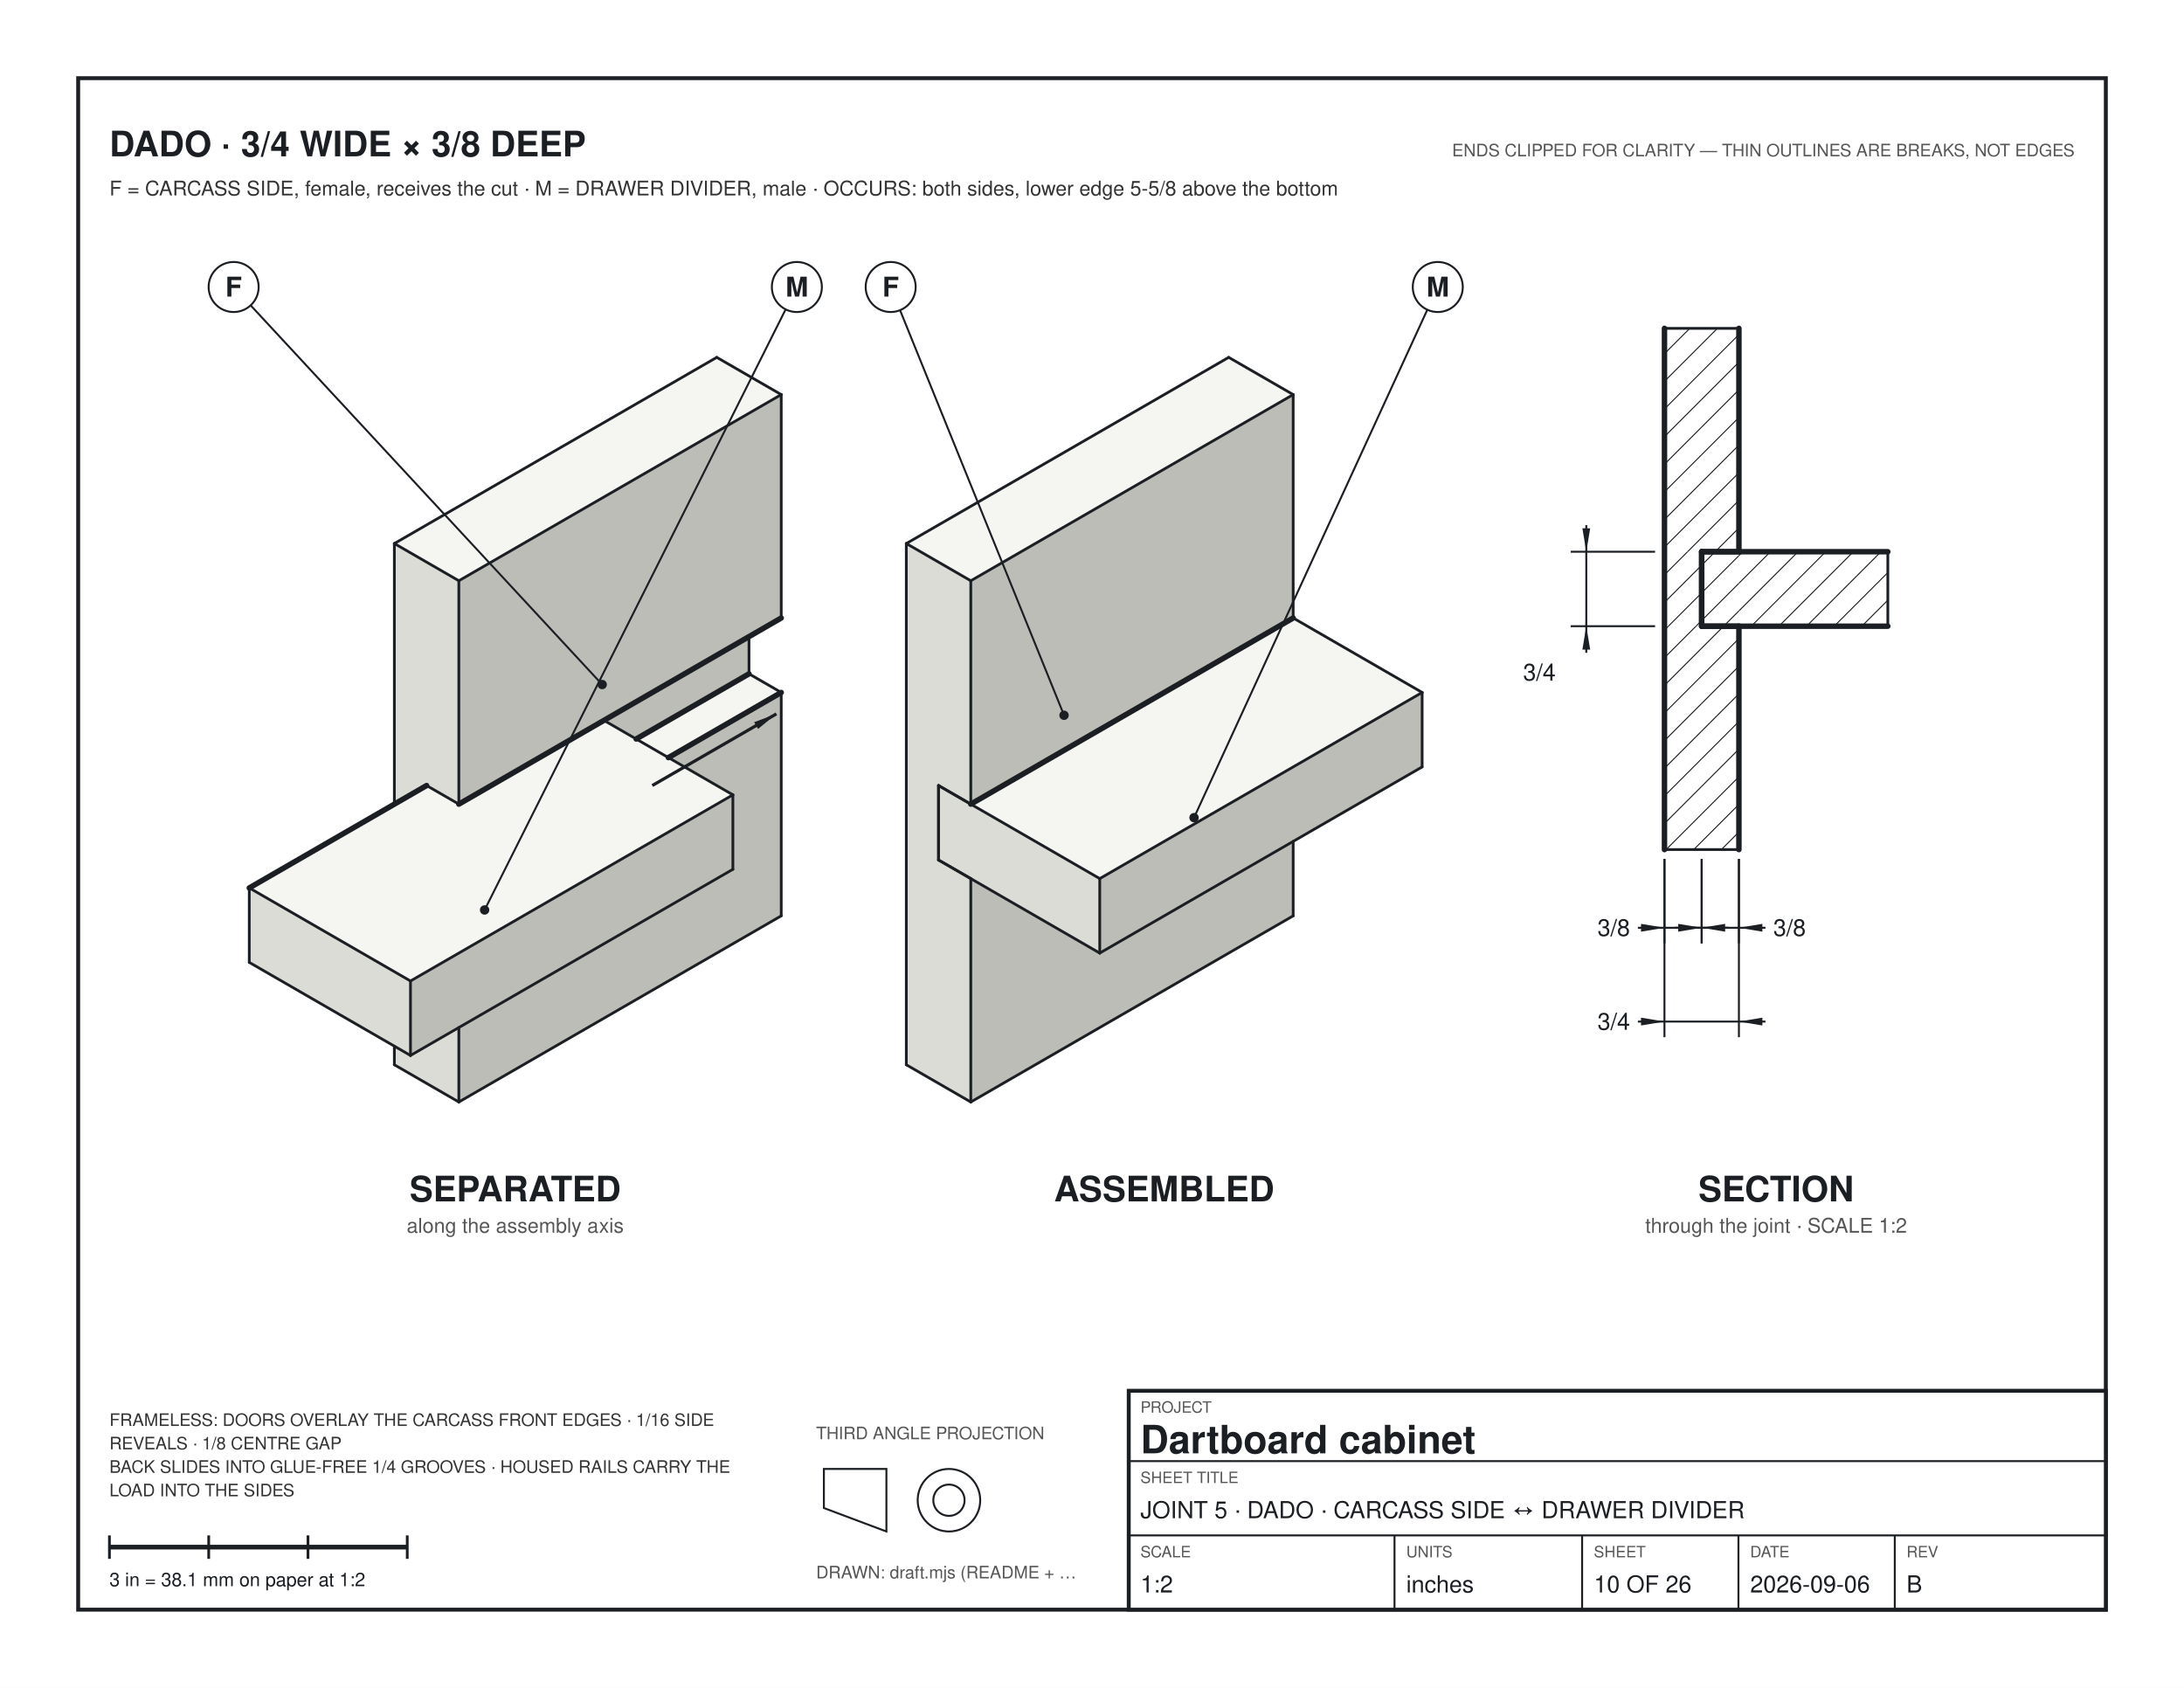
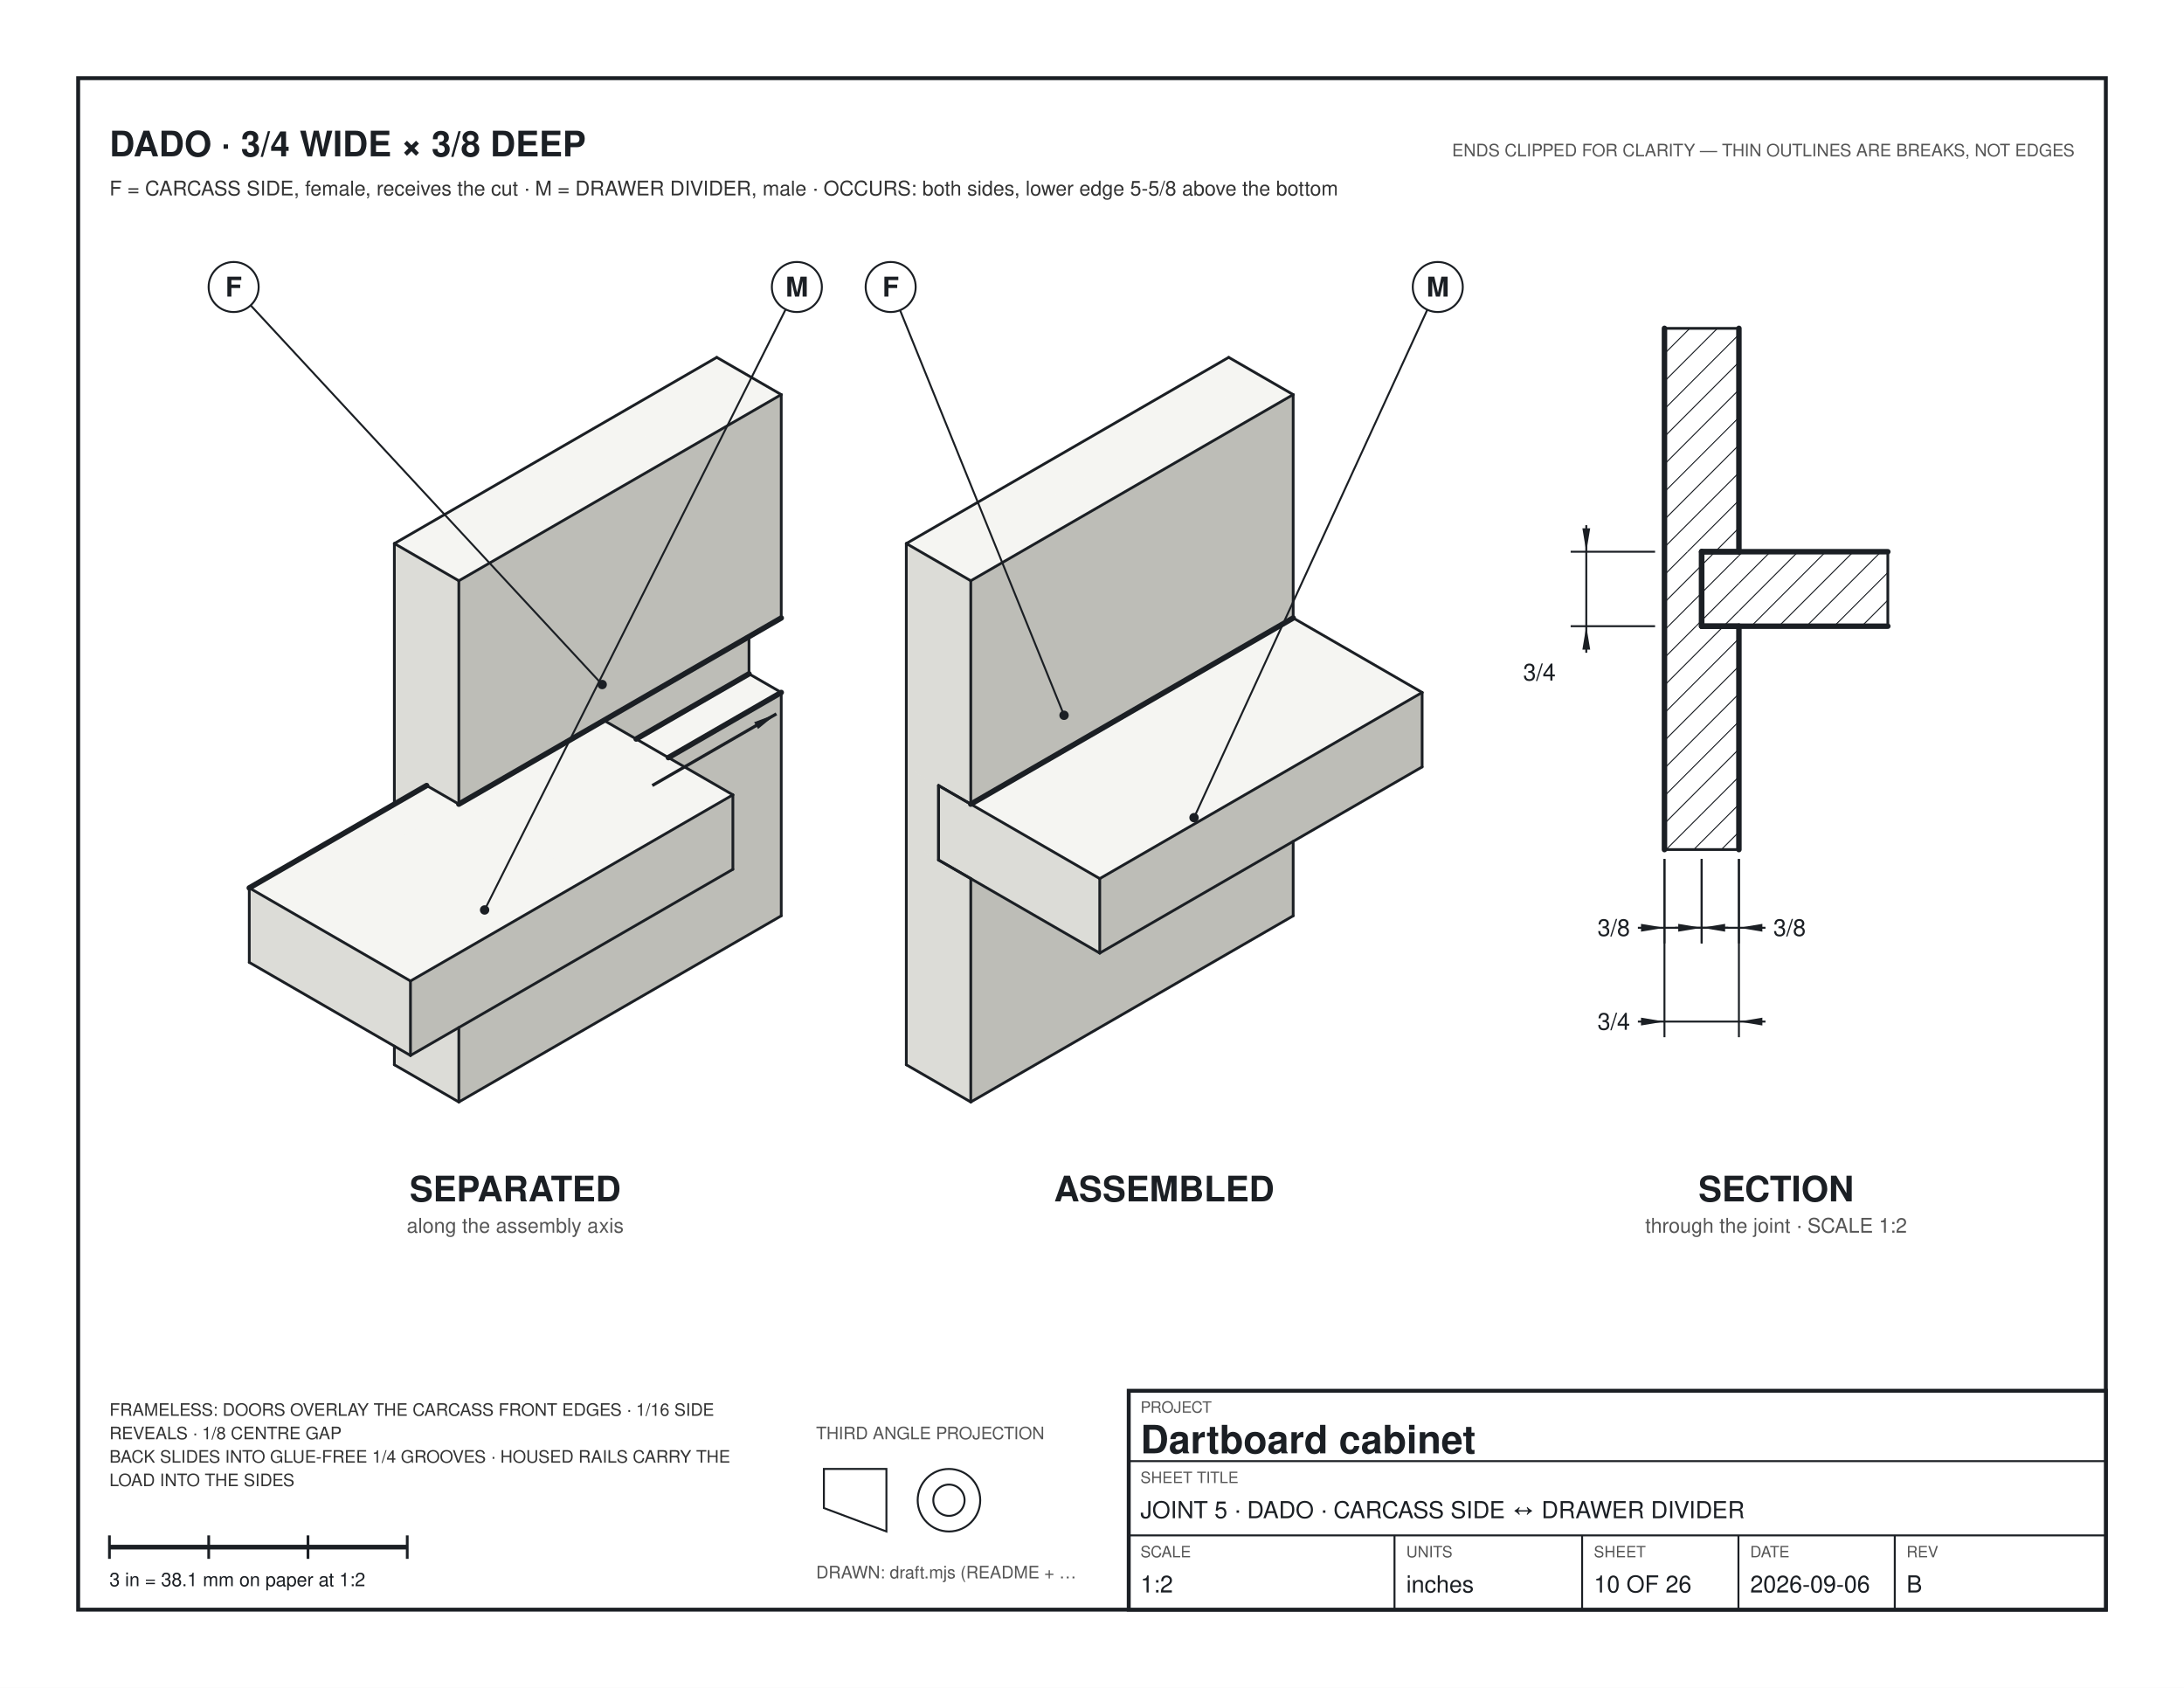
<svg xmlns="http://www.w3.org/2000/svg" width="279.4mm" height="215.9mm" viewBox="0 0 279.4 215.9" data-draft="1" data-sheet-mm="279.4 215.9" font-family="'Helvetica Neue', Helvetica, Arial, 'Liberation Sans', sans-serif">
  <defs>
    <pattern id="dartboard-cabinet-joint-5-hatch" width="2.5" height="2.5" patternUnits="userSpaceOnUse" patternTransform="rotate(45)">
      <line x1="0" y1="0" x2="0" y2="2.5" stroke="#1b1f24" stroke-width="0.25" />
    </pattern>
  </defs>
  <rect x="0" y="0" width="279.4" height="215.9" fill="#fff" />
  <g class="view" data-view="iso-separated" data-vid="20" data-kind="iso" data-scale="12.7" data-origin="124.69 136.2">
    <polygon points="99.944,117.15 77.259,130.247 77.259,101.672 99.944,88.575" class="face" fill="#bdbdb7" stroke="#bdbdb7" stroke-width="0.15" data-part="side-l" />
    <polygon points="95.819,86.194 99.944,88.575 77.259,101.672 73.135,99.291" class="face" fill="#f5f5f2" stroke="#f5f5f2" stroke-width="0.15" data-part="side-l" />
    <polygon points="95.819,86.194 73.135,99.291 73.135,89.766 95.819,76.669" class="face" fill="#bdbdb7" stroke="#bdbdb7" stroke-width="0.15" data-part="side-l" />
    <polygon points="77.259,130.247 58.699,140.962 58.699,112.387 77.259,101.672" class="face" fill="#bdbdb7" stroke="#bdbdb7" stroke-width="0.15" data-part="side-l" />
    <polygon points="50.45,136.2 50.45,107.625 54.575,110.006 54.575,138.581" class="face" fill="#dcdcd7" stroke="#dcdcd7" stroke-width="0.15" data-part="side-l" />
    <polygon points="54.575,138.581 54.575,110.006 58.699,112.387 58.699,140.962" class="face" fill="#dcdcd7" stroke="#dcdcd7" stroke-width="0.15" data-part="side-l" />
    <polygon points="99.944,79.05 77.259,92.147 77.259,63.572 99.944,50.475" class="face" fill="#bdbdb7" stroke="#bdbdb7" stroke-width="0.15" data-part="side-l" />
    <polygon points="91.695,45.712 95.819,48.094 73.135,61.191 69.01,58.809" class="face" fill="#f5f5f2" stroke="#f5f5f2" stroke-width="0.15" data-part="side-l" />
    <polygon points="50.45,107.625 50.45,98.1 54.575,100.481 54.575,110.006" class="face" fill="#dcdcd7" stroke="#dcdcd7" stroke-width="0.15" data-part="side-l" />
    <polygon points="95.819,48.094 99.944,50.475 77.259,63.572 73.135,61.191" class="face" fill="#f5f5f2" stroke="#f5f5f2" stroke-width="0.15" data-part="side-l" />
    <polygon points="77.259,92.147 93.757,101.672 75.197,112.387 58.699,102.862" class="face" fill="#f5f5f2" stroke="#f5f5f2" stroke-width="0.15" data-part="divider" />
    <polygon points="77.259,92.147 58.699,102.862 58.699,74.288 77.259,63.572" class="face" fill="#bdbdb7" stroke="#bdbdb7" stroke-width="0.15" data-part="side-l" />
    <polygon points="93.757,111.197 75.197,121.913 75.197,112.387 93.757,101.672" class="face" fill="#bdbdb7" stroke="#bdbdb7" stroke-width="0.15" data-part="divider" />
    <polygon points="50.45,98.1 50.45,69.525 54.575,71.906 54.575,100.481" class="face" fill="#dcdcd7" stroke="#dcdcd7" stroke-width="0.15" data-part="side-l" />
    <polygon points="69.01,58.809 73.135,61.191 54.575,71.906 50.45,69.525" class="face" fill="#f5f5f2" stroke="#f5f5f2" stroke-width="0.15" data-part="side-l" />
    <polygon points="54.575,100.481 58.699,102.862 36.015,115.959 31.89,113.578" class="face" fill="#f5f5f2" stroke="#f5f5f2" stroke-width="0.15" data-part="divider" />
    <polygon points="54.575,100.481 54.575,71.906 58.699,74.288 58.699,102.862" class="face" fill="#dcdcd7" stroke="#dcdcd7" stroke-width="0.15" data-part="side-l" />
    <polygon points="73.135,61.191 77.259,63.572 58.699,74.288 54.575,71.906" class="face" fill="#f5f5f2" stroke="#f5f5f2" stroke-width="0.15" data-part="side-l" />
    <polygon points="31.89,123.103 31.89,113.578 36.015,115.959 36.015,125.484" class="face" fill="#dcdcd7" stroke="#dcdcd7" stroke-width="0.15" data-part="divider" />
    <polygon points="58.699,102.862 75.197,112.387 52.512,125.484 36.015,115.959" class="face" fill="#f5f5f2" stroke="#f5f5f2" stroke-width="0.15" data-part="divider" />
    <polygon points="75.197,121.913 52.512,135.009 52.512,125.484 75.197,112.387" class="face" fill="#bdbdb7" stroke="#bdbdb7" stroke-width="0.15" data-part="divider" />
    <polygon points="36.015,125.484 36.015,115.959 52.512,125.484 52.512,135.009" class="face" fill="#dcdcd7" stroke="#dcdcd7" stroke-width="0.15" data-part="divider" />
    <line x1="95.819" y1="86.194" x2="99.944" y2="88.575" class="brk" stroke="#1b1f24" stroke-width="0.35" stroke-linecap="round" data-part="side-l" data-axis="x" data-len="0.375" />
    <line x1="91.695" y1="45.712" x2="99.944" y2="50.475" class="brk" stroke="#1b1f24" stroke-width="0.35" stroke-linecap="round" data-part="side-l" data-axis="x" data-len="0.75" />
    <line x1="50.45" y1="136.2" x2="58.699" y2="140.962" class="brk" stroke="#1b1f24" stroke-width="0.35" stroke-linecap="round" data-part="side-l" data-axis="x" data-len="0.75" />
    <line x1="54.575" y1="100.481" x2="58.699" y2="102.862" class="brk" stroke="#1b1f24" stroke-width="0.35" stroke-linecap="round" data-part="side-l" data-axis="x" data-len="0.375" />
    <line x1="50.45" y1="69.525" x2="58.699" y2="74.288" class="brk" stroke="#1b1f24" stroke-width="0.35" stroke-linecap="round" data-part="side-l" data-axis="x" data-len="0.75" />
    <line x1="99.944" y1="117.15" x2="58.699" y2="140.962" class="brk" stroke="#1b1f24" stroke-width="0.35" stroke-linecap="round" data-part="side-l" data-axis="y" data-len="3.75" />
    <line x1="95.819" y1="86.194" x2="81.384" y2="94.528" class="obj" stroke="#1b1f24" stroke-width="0.7" stroke-linecap="round" data-part="side-l" data-axis="y" data-len="1.313" />
    <line x1="99.944" y1="88.575" x2="85.508" y2="96.909" class="obj" stroke="#1b1f24" stroke-width="0.7" stroke-linecap="round" data-part="side-l" data-axis="y" data-len="1.313" />
    <line x1="99.944" y1="79.05" x2="58.699" y2="102.862" class="obj" stroke="#1b1f24" stroke-width="0.7" stroke-linecap="round" data-part="side-l" data-axis="y" data-len="3.75" />
    <line x1="91.695" y1="45.712" x2="50.45" y2="69.525" class="brk" stroke="#1b1f24" stroke-width="0.35" stroke-linecap="round" data-part="side-l" data-axis="y" data-len="3.75" />
    <line x1="99.944" y1="50.475" x2="58.699" y2="74.288" class="brk" stroke="#1b1f24" stroke-width="0.35" stroke-linecap="round" data-part="side-l" data-axis="y" data-len="3.75" />
    <line x1="50.45" y1="136.2" x2="50.45" y2="133.819" class="brk" stroke="#1b1f24" stroke-width="0.35" stroke-linecap="round" data-part="side-l" data-axis="z" data-len="0.188" />
    <line x1="50.45" y1="102.862" x2="50.45" y2="69.525" class="brk" stroke="#1b1f24" stroke-width="0.35" stroke-linecap="round" data-part="side-l" data-axis="z" data-len="2.625" />
    <line x1="95.819" y1="86.194" x2="95.819" y2="81.431" class="brk" stroke="#1b1f24" stroke-width="0.35" stroke-linecap="round" data-part="side-l" data-axis="z" data-len="0.375" />
    <line x1="99.944" y1="117.15" x2="99.944" y2="88.575" class="brk" stroke="#1b1f24" stroke-width="0.35" stroke-linecap="round" data-part="side-l" data-axis="z" data-len="2.25" />
    <line x1="99.944" y1="79.05" x2="99.944" y2="50.475" class="brk" stroke="#1b1f24" stroke-width="0.35" stroke-linecap="round" data-part="side-l" data-axis="z" data-len="2.25" />
    <line x1="58.699" y1="140.962" x2="58.699" y2="131.438" class="brk" stroke="#1b1f24" stroke-width="0.35" stroke-linecap="round" data-part="side-l" data-axis="z" data-len="0.75" />
    <line x1="58.699" y1="102.862" x2="58.699" y2="74.288" class="brk" stroke="#1b1f24" stroke-width="0.35" stroke-linecap="round" data-part="side-l" data-axis="z" data-len="2.25" />
    <line x1="77.259" y1="92.147" x2="93.757" y2="101.672" class="brk" stroke="#1b1f24" stroke-width="0.35" stroke-linecap="round" data-part="divider" data-axis="x" data-len="1.5" />
    <line x1="31.89" y1="123.103" x2="52.512" y2="135.009" class="brk" stroke="#1b1f24" stroke-width="0.35" stroke-linecap="round" data-part="divider" data-axis="x" data-len="1.875" />
    <line x1="31.89" y1="113.578" x2="52.512" y2="125.484" class="brk" stroke="#1b1f24" stroke-width="0.35" stroke-linecap="round" data-part="divider" data-axis="x" data-len="1.875" />
    <line x1="93.757" y1="111.197" x2="52.512" y2="135.009" class="brk" stroke="#1b1f24" stroke-width="0.35" stroke-linecap="round" data-part="divider" data-axis="y" data-len="3.75" />
    <line x1="54.575" y1="100.481" x2="31.89" y2="113.578" class="obj" stroke="#1b1f24" stroke-width="0.7" stroke-linecap="round" data-part="divider" data-axis="y" data-len="2.063" />
    <line x1="93.757" y1="101.672" x2="52.512" y2="125.484" class="brk" stroke="#1b1f24" stroke-width="0.35" stroke-linecap="round" data-part="divider" data-axis="y" data-len="3.75" />
    <line x1="31.89" y1="123.103" x2="31.89" y2="113.578" class="brk" stroke="#1b1f24" stroke-width="0.35" stroke-linecap="round" data-part="divider" data-axis="z" data-len="0.75" />
    <line x1="93.757" y1="111.197" x2="93.757" y2="101.672" class="brk" stroke="#1b1f24" stroke-width="0.35" stroke-linecap="round" data-part="divider" data-axis="z" data-len="0.75" />
    <line x1="52.512" y1="135.009" x2="52.512" y2="125.484" class="brk" stroke="#1b1f24" stroke-width="0.35" stroke-linecap="round" data-part="divider" data-axis="z" data-len="0.75" />
    <rect x="50.45" y="45.712" width="49.493" height="95.25" class="extent" fill="none" stroke="none" data-part="side-l" data-size="3.897 7.5" data-partial="1" />
    <rect x="31.89" y="89.766" width="61.867" height="45.244" class="extent" fill="none" stroke="none" data-part="divider" data-size="4.871 3.563" data-partial="1" />
  </g>
  <g class="view" data-view="iso-assembled" data-vid="21" data-kind="iso" data-scale="12.7" data-origin="190.184 136.2">
    <polygon points="165.437,117.15 124.193,140.962 124.193,112.387 165.437,88.575" class="face" fill="#bdbdb7" stroke="#bdbdb7" stroke-width="0.15" data-part="side-l" />
    <polygon points="115.944,136.2 115.944,107.625 120.068,110.006 120.068,138.581" class="face" fill="#dcdcd7" stroke="#dcdcd7" stroke-width="0.15" data-part="side-l" />
    <polygon points="120.068,138.581 120.068,110.006 124.193,112.387 124.193,140.962" class="face" fill="#dcdcd7" stroke="#dcdcd7" stroke-width="0.15" data-part="side-l" />
    <polygon points="165.437,79.05 181.935,88.575 140.69,112.387 124.193,102.862" class="face" fill="#f5f5f2" stroke="#f5f5f2" stroke-width="0.15" data-part="divider" />
    <polygon points="115.944,107.625 115.944,98.1 120.068,100.481 120.068,110.006" class="face" fill="#dcdcd7" stroke="#dcdcd7" stroke-width="0.15" data-part="side-l" />
    <polygon points="165.437,79.05 124.193,102.862 124.193,74.288 165.437,50.475" class="face" fill="#bdbdb7" stroke="#bdbdb7" stroke-width="0.15" data-part="side-l" />
    <polygon points="181.935,98.1 140.69,121.913 140.69,112.387 181.935,88.575" class="face" fill="#bdbdb7" stroke="#bdbdb7" stroke-width="0.15" data-part="divider" />
    <polygon points="120.068,110.006 120.068,100.481 124.193,102.862 124.193,112.387" class="face" fill="#dcdcd7" stroke="#dcdcd7" stroke-width="0.15" data-part="divider" />
    <polygon points="157.188,45.712 161.313,48.094 120.068,71.906 115.944,69.525" class="face" fill="#f5f5f2" stroke="#f5f5f2" stroke-width="0.15" data-part="side-l" />
    <polygon points="161.313,48.094 165.437,50.475 124.193,74.288 120.068,71.906" class="face" fill="#f5f5f2" stroke="#f5f5f2" stroke-width="0.15" data-part="side-l" />
    <polygon points="124.193,112.387 124.193,102.862 140.69,112.387 140.69,121.913" class="face" fill="#dcdcd7" stroke="#dcdcd7" stroke-width="0.15" data-part="divider" />
    <polygon points="115.944,98.1 115.944,69.525 120.068,71.906 120.068,100.481" class="face" fill="#dcdcd7" stroke="#dcdcd7" stroke-width="0.15" data-part="side-l" />
    <polygon points="120.068,100.481 120.068,71.906 124.193,74.288 124.193,102.862" class="face" fill="#dcdcd7" stroke="#dcdcd7" stroke-width="0.15" data-part="side-l" />
    <line x1="157.188" y1="45.712" x2="165.437" y2="50.475" class="brk" stroke="#1b1f24" stroke-width="0.35" stroke-linecap="round" data-part="side-l" data-axis="x" data-len="0.75" />
    <line x1="115.944" y1="136.2" x2="124.193" y2="140.962" class="brk" stroke="#1b1f24" stroke-width="0.35" stroke-linecap="round" data-part="side-l" data-axis="x" data-len="0.75" />
    <line x1="120.068" y1="110.006" x2="124.193" y2="112.387" class="brk" stroke="#1b1f24" stroke-width="0.35" stroke-linecap="round" data-part="side-l" data-axis="x" data-len="0.375" />
    <line x1="120.068" y1="100.481" x2="124.193" y2="102.862" class="brk" stroke="#1b1f24" stroke-width="0.35" stroke-linecap="round" data-part="side-l" data-axis="x" data-len="0.375" />
    <line x1="115.944" y1="69.525" x2="124.193" y2="74.288" class="brk" stroke="#1b1f24" stroke-width="0.35" stroke-linecap="round" data-part="side-l" data-axis="x" data-len="0.75" />
    <line x1="165.437" y1="117.15" x2="124.193" y2="140.962" class="brk" stroke="#1b1f24" stroke-width="0.35" stroke-linecap="round" data-part="side-l" data-axis="y" data-len="3.75" />
    <line x1="165.437" y1="79.05" x2="124.193" y2="102.862" class="obj" stroke="#1b1f24" stroke-width="0.7" stroke-linecap="round" data-part="side-l" data-axis="y" data-len="3.75" />
    <line x1="157.188" y1="45.712" x2="115.944" y2="69.525" class="brk" stroke="#1b1f24" stroke-width="0.35" stroke-linecap="round" data-part="side-l" data-axis="y" data-len="3.75" />
    <line x1="165.437" y1="50.475" x2="124.193" y2="74.288" class="brk" stroke="#1b1f24" stroke-width="0.35" stroke-linecap="round" data-part="side-l" data-axis="y" data-len="3.75" />
    <line x1="115.944" y1="136.2" x2="115.944" y2="69.525" class="brk" stroke="#1b1f24" stroke-width="0.35" stroke-linecap="round" data-part="side-l" data-axis="z" data-len="5.25" />
    <line x1="120.068" y1="110.006" x2="120.068" y2="100.481" class="brk" stroke="#1b1f24" stroke-width="0.35" stroke-linecap="round" data-part="side-l" data-axis="z" data-len="0.75" />
    <line x1="165.437" y1="117.15" x2="165.437" y2="107.625" class="brk" stroke="#1b1f24" stroke-width="0.35" stroke-linecap="round" data-part="side-l" data-axis="z" data-len="0.75" />
    <line x1="165.437" y1="79.05" x2="165.437" y2="50.475" class="brk" stroke="#1b1f24" stroke-width="0.35" stroke-linecap="round" data-part="side-l" data-axis="z" data-len="2.25" />
    <line x1="124.193" y1="140.962" x2="124.193" y2="112.387" class="brk" stroke="#1b1f24" stroke-width="0.35" stroke-linecap="round" data-part="side-l" data-axis="z" data-len="2.25" />
    <line x1="124.193" y1="102.862" x2="124.193" y2="74.288" class="brk" stroke="#1b1f24" stroke-width="0.35" stroke-linecap="round" data-part="side-l" data-axis="z" data-len="2.25" />
    <line x1="165.437" y1="79.05" x2="181.935" y2="88.575" class="brk" stroke="#1b1f24" stroke-width="0.35" stroke-linecap="round" data-part="divider" data-axis="x" data-len="1.5" />
    <line x1="120.068" y1="110.006" x2="140.69" y2="121.913" class="brk" stroke="#1b1f24" stroke-width="0.35" stroke-linecap="round" data-part="divider" data-axis="x" data-len="1.875" />
    <line x1="120.068" y1="100.481" x2="140.69" y2="112.387" class="brk" stroke="#1b1f24" stroke-width="0.35" stroke-linecap="round" data-part="divider" data-axis="x" data-len="1.875" />
    <line x1="181.935" y1="98.1" x2="140.69" y2="121.913" class="brk" stroke="#1b1f24" stroke-width="0.35" stroke-linecap="round" data-part="divider" data-axis="y" data-len="3.75" />
    <line x1="181.935" y1="88.575" x2="140.69" y2="112.387" class="brk" stroke="#1b1f24" stroke-width="0.35" stroke-linecap="round" data-part="divider" data-axis="y" data-len="3.75" />
    <line x1="120.068" y1="110.006" x2="120.068" y2="100.481" class="brk" stroke="#1b1f24" stroke-width="0.35" stroke-linecap="round" data-part="divider" data-axis="z" data-len="0.75" />
    <line x1="181.935" y1="98.1" x2="181.935" y2="88.575" class="brk" stroke="#1b1f24" stroke-width="0.35" stroke-linecap="round" data-part="divider" data-axis="z" data-len="0.75" />
    <line x1="140.69" y1="121.913" x2="140.69" y2="112.387" class="brk" stroke="#1b1f24" stroke-width="0.35" stroke-linecap="round" data-part="divider" data-axis="z" data-len="0.75" />
    <rect x="115.944" y="45.712" width="49.493" height="95.25" class="extent" fill="none" stroke="none" data-part="side-l" data-size="3.897 7.5" data-partial="1" />
    <rect x="120.068" y="76.669" width="61.867" height="45.244" class="extent" fill="none" stroke="none" data-part="divider" data-size="4.871 3.563" data-partial="1" />
  </g>
  <g class="view" data-view="front" data-vid="22" data-kind="ortho" data-scale="12.7" data-origin="212.935 151.538">
    <polygon points="212.935,108.675 212.935,80.1 217.697,80.1 217.697,108.675" class="cut-face" fill="url(#dartboard-cabinet-joint-5-hatch)" stroke="none" data-part="side-l" />
    <polygon points="212.935,80.1 212.935,70.575 217.697,70.575 217.697,80.1" class="cut-face" fill="url(#dartboard-cabinet-joint-5-hatch)" stroke="none" data-part="side-l" />
    <polygon points="212.935,70.575 212.935,42 217.697,42 217.697,70.575" class="cut-face" fill="url(#dartboard-cabinet-joint-5-hatch)" stroke="none" data-part="side-l" />
    <polygon points="217.697,108.675 217.697,80.1 222.46,80.1 222.46,108.675" class="cut-face" fill="url(#dartboard-cabinet-joint-5-hatch)" stroke="none" data-part="side-l" />
    <polygon points="217.697,70.575 217.697,42 222.46,42 222.46,70.575" class="cut-face" fill="url(#dartboard-cabinet-joint-5-hatch)" stroke="none" data-part="side-l" />
    <polygon points="217.697,80.1 217.697,70.575 222.46,70.575 222.46,80.1" class="cut-face" fill="url(#dartboard-cabinet-joint-5-hatch)" stroke="none" data-part="divider" />
    <polygon points="222.46,80.1 222.46,70.575 241.51,70.575 241.51,80.1" class="cut-face" fill="url(#dartboard-cabinet-joint-5-hatch)" stroke="none" data-part="divider" />
    <line x1="212.935" y1="108.675" x2="222.46" y2="108.675" class="brk" stroke="#1b1f24" stroke-width="0.35" stroke-linecap="round" data-part="side-l" data-axis="x" data-len="0.75" />
    <line x1="217.697" y1="80.1" x2="222.46" y2="80.1" class="cut" stroke="#1b1f24" stroke-width="0.7" stroke-linecap="round" data-part="side-l" data-axis="x" data-len="0.375" />
    <line x1="217.697" y1="70.575" x2="222.46" y2="70.575" class="cut" stroke="#1b1f24" stroke-width="0.7" stroke-linecap="round" data-part="side-l" data-axis="x" data-len="0.375" />
    <line x1="212.935" y1="42" x2="222.46" y2="42" class="brk" stroke="#1b1f24" stroke-width="0.35" stroke-linecap="round" data-part="side-l" data-axis="x" data-len="0.75" />
    <line x1="212.935" y1="108.675" x2="212.935" y2="42" class="cut" stroke="#1b1f24" stroke-width="0.7" stroke-linecap="round" data-part="side-l" data-axis="z" data-len="5.25" />
    <line x1="217.697" y1="80.1" x2="217.697" y2="70.575" class="cut" stroke="#1b1f24" stroke-width="0.7" stroke-linecap="round" data-part="side-l" data-axis="z" data-len="0.75" />
    <line x1="222.46" y1="108.675" x2="222.46" y2="80.1" class="cut" stroke="#1b1f24" stroke-width="0.7" stroke-linecap="round" data-part="side-l" data-axis="z" data-len="2.25" />
    <line x1="222.46" y1="70.575" x2="222.46" y2="42" class="cut" stroke="#1b1f24" stroke-width="0.7" stroke-linecap="round" data-part="side-l" data-axis="z" data-len="2.25" />
    <line x1="217.697" y1="80.1" x2="241.51" y2="80.1" class="cut" stroke="#1b1f24" stroke-width="0.7" stroke-linecap="round" data-part="divider" data-axis="x" data-len="1.875" />
    <line x1="217.697" y1="70.575" x2="241.51" y2="70.575" class="cut" stroke="#1b1f24" stroke-width="0.7" stroke-linecap="round" data-part="divider" data-axis="x" data-len="1.875" />
    <line x1="217.697" y1="80.1" x2="217.697" y2="70.575" class="cut" stroke="#1b1f24" stroke-width="0.7" stroke-linecap="round" data-part="divider" data-axis="z" data-len="0.75" />
    <line x1="241.51" y1="80.1" x2="241.51" y2="70.575" class="brk" stroke="#1b1f24" stroke-width="0.35" stroke-linecap="round" data-part="divider" data-axis="z" data-len="0.75" />
    <rect x="212.935" y="42" width="9.525" height="66.675" class="extent" fill="none" stroke="none" data-part="side-l" data-size="0.75 5.25" data-partial="1" />
    <rect x="217.697" y="70.575" width="23.813" height="9.525" class="extent" fill="none" stroke="none" data-part="divider" data-size="1.875 0.75" data-partial="1" />
  </g>
  <g class="dim" data-view="front" data-vid="22" data-axis="x" data-row="1" data-side="bottom" data-from="0" data-to="0.375" data-value="0.375" data-chain="212.935 222.46">
    <line x1="212.935" y1="109.875" x2="212.935" y2="120.675" class="ext" stroke="#1b1f24" stroke-width="0.25" />
    <line x1="217.697" y1="109.875" x2="217.697" y2="120.675" class="ext" stroke="#1b1f24" stroke-width="0.25" />
    <line x1="209.535" y1="118.675" x2="221.097" y2="118.675" class="dim-line" stroke="#1b1f24" stroke-width="0.25" />
    <polygon points="212.935,118.675 209.935,118.175 209.935,119.175" class="arrow" fill="#1b1f24" stroke="none" />
    <polygon points="217.697,118.675 220.697,119.175 220.697,118.175" class="arrow" fill="#1b1f24" stroke="none" />
    <text x="208.535" y="119.725" font-size="3" font-family="'Helvetica Neue', Helvetica, Arial, 'Liberation Sans', sans-serif" fill="#1b1f24" text-anchor="end">3/8</text>
  </g>
  <g class="dim" data-view="front" data-vid="22" data-axis="x" data-row="1" data-side="bottom" data-from="0.375" data-to="0.75" data-value="0.375" data-chain="212.935 222.46">
    <line x1="217.697" y1="109.875" x2="217.697" y2="120.675" class="ext" stroke="#1b1f24" stroke-width="0.25" />
    <line x1="222.46" y1="109.875" x2="222.46" y2="120.675" class="ext" stroke="#1b1f24" stroke-width="0.25" />
    <line x1="214.297" y1="118.675" x2="225.86" y2="118.675" class="dim-line" stroke="#1b1f24" stroke-width="0.25" />
    <polygon points="217.697,118.675 214.697,118.175 214.697,119.175" class="arrow" fill="#1b1f24" stroke="none" />
    <polygon points="222.46,118.675 225.46,119.175 225.46,118.175" class="arrow" fill="#1b1f24" stroke="none" />
    <text x="226.86" y="119.725" font-size="3" font-family="'Helvetica Neue', Helvetica, Arial, 'Liberation Sans', sans-serif" fill="#1b1f24" text-anchor="start">3/8</text>
  </g>
  <g class="dim" data-view="front" data-vid="22" data-axis="x" data-row="2" data-side="bottom" data-from="0" data-to="0.75" data-value="0.75" data-overall="1" data-chain="212.935 222.46">
    <line x1="212.935" y1="109.875" x2="212.935" y2="132.675" class="ext" stroke="#1b1f24" stroke-width="0.25" />
    <line x1="222.46" y1="109.875" x2="222.46" y2="132.675" class="ext" stroke="#1b1f24" stroke-width="0.25" />
    <line x1="209.535" y1="130.675" x2="225.86" y2="130.675" class="dim-line" stroke="#1b1f24" stroke-width="0.25" />
    <polygon points="212.935,130.675 209.935,130.175 209.935,131.175" class="arrow" fill="#1b1f24" stroke="none" />
    <polygon points="222.46,130.675 225.46,131.175 225.46,130.175" class="arrow" fill="#1b1f24" stroke="none" />
    <text x="208.535" y="131.725" font-size="3" font-family="'Helvetica Neue', Helvetica, Arial, 'Liberation Sans', sans-serif" fill="#1b1f24" text-anchor="end">3/4</text>
  </g>
  <g class="dim" data-view="front" data-vid="22" data-axis="z" data-row="1" data-side="left" data-from="5.625" data-to="6.375" data-value="0.75" data-chain="70.575 80.1">
    <line x1="211.735" y1="80.1" x2="200.935" y2="80.1" class="ext" stroke="#1b1f24" stroke-width="0.25" />
    <line x1="211.735" y1="70.575" x2="200.935" y2="70.575" class="ext" stroke="#1b1f24" stroke-width="0.25" />
    <line x1="202.935" y1="83.5" x2="202.935" y2="67.175" class="dim-line" stroke="#1b1f24" stroke-width="0.25" />
    <polygon points="202.935,80.1 202.435,83.1 203.435,83.1" class="arrow" fill="#1b1f24" stroke="none" />
    <polygon points="202.935,70.575 203.435,67.575 202.435,67.575" class="arrow" fill="#1b1f24" stroke="none" />
    <text x="196.935" y="87.05" font-size="3" font-family="'Helvetica Neue', Helvetica, Arial, 'Liberation Sans', sans-serif" fill="#1b1f24" text-anchor="middle">3/4</text>
  </g>
  <line x1="83.446" y1="100.481" x2="99.325" y2="91.313" stroke="#1b1f24" stroke-width="0.4" class="leader" />
  <polygon points="99.325,91.313 96.477,92.38 96.977,93.246" class="arrow" fill="#1b1f24" stroke="none" />
  <g class="balloon" data-item="F">
    <line x1="32.066" y1="39.059" x2="77.037" y2="87.563" class="leader" stroke="#1b1f24" stroke-width="0.25" />
    <circle cx="77.037" cy="87.563" r="0.6" fill="#1b1f24" stroke="none" />
    <circle cx="29.89" cy="36.712" r="3.2" fill="#fff" stroke="#1b1f24" stroke-width="0.25" />
    <text x="29.89" y="37.937" font-size="3.5" font-family="'Helvetica Neue', Helvetica, Arial, 'Liberation Sans', sans-serif" fill="#1b1f24" text-anchor="middle" font-weight="600">F</text>
  </g>
  <g class="balloon" data-item="M">
    <line x1="100.51" y1="39.573" x2="61.996" y2="116.398" class="leader" stroke="#1b1f24" stroke-width="0.25" />
    <circle cx="61.996" cy="116.398" r="0.6" fill="#1b1f24" stroke="none" />
    <circle cx="101.944" cy="36.712" r="3.2" fill="#fff" stroke="#1b1f24" stroke-width="0.25" />
    <text x="101.944" y="37.937" font-size="3.5" font-family="'Helvetica Neue', Helvetica, Arial, 'Liberation Sans', sans-serif" fill="#1b1f24" text-anchor="middle" font-weight="600">M</text>
  </g>
  <g class="balloon" data-item="F">
    <line x1="115.145" y1="39.679" x2="136.124" y2="91.495" class="leader" stroke="#1b1f24" stroke-width="0.25" />
    <circle cx="136.124" cy="91.495" r="0.6" fill="#1b1f24" stroke="none" />
    <circle cx="113.944" cy="36.712" r="3.2" fill="#fff" stroke="#1b1f24" stroke-width="0.25" />
    <text x="113.944" y="37.937" font-size="3.5" font-family="'Helvetica Neue', Helvetica, Arial, 'Liberation Sans', sans-serif" fill="#1b1f24" text-anchor="middle" font-weight="600">F</text>
  </g>
  <g class="balloon" data-item="M">
    <line x1="182.599" y1="39.62" x2="152.754" y2="104.589" class="leader" stroke="#1b1f24" stroke-width="0.25" />
    <circle cx="152.754" cy="104.589" r="0.6" fill="#1b1f24" stroke="none" />
    <circle cx="183.935" cy="36.712" r="3.2" fill="#fff" stroke="#1b1f24" stroke-width="0.25" />
    <text x="183.935" y="37.937" font-size="3.5" font-family="'Helvetica Neue', Helvetica, Arial, 'Liberation Sans', sans-serif" fill="#1b1f24" text-anchor="middle" font-weight="600">M</text>
  </g>
  <text x="65.917" y="153.675" font-size="4.5" font-family="'Helvetica Neue', Helvetica, Arial, 'Liberation Sans', sans-serif" fill="#1b1f24" font-weight="700" text-anchor="middle" class="view-title">SEPARATED</text>
  <text x="65.917" y="157.675" font-size="2.6" font-family="'Helvetica Neue', Helvetica, Arial, 'Liberation Sans', sans-serif" fill="#555" text-anchor="middle">along the assembly axis</text>
  <text x="148.939" y="153.675" font-size="4.5" font-family="'Helvetica Neue', Helvetica, Arial, 'Liberation Sans', sans-serif" fill="#1b1f24" font-weight="700" text-anchor="middle" class="view-title">ASSEMBLED</text>
  <text x="227.222" y="153.675" font-size="4.5" font-family="'Helvetica Neue', Helvetica, Arial, 'Liberation Sans', sans-serif" fill="#1b1f24" font-weight="700" text-anchor="middle" class="view-title">SECTION</text>
  <text x="227.222" y="157.675" font-size="2.6" font-family="'Helvetica Neue', Helvetica, Arial, 'Liberation Sans', sans-serif" fill="#555" text-anchor="middle">through the joint · SCALE 1:2</text>
  <text x="14" y="20" font-size="4.5" font-family="'Helvetica Neue', Helvetica, Arial, 'Liberation Sans', sans-serif" fill="#1b1f24" font-weight="700">DADO · 3/4 WIDE × 3/8 DEEP</text>
  <text x="14" y="25" font-size="2.6" font-family="'Helvetica Neue', Helvetica, Arial, 'Liberation Sans', sans-serif" fill="#333">F = CARCASS SIDE, female, receives the cut · M = DRAWER DIVIDER, male · OCCURS: both sides, lower edge 5-5/8 above the bottom</text>
  <text x="265.4" y="20" font-size="2.2" font-family="'Helvetica Neue', Helvetica, Arial, 'Liberation Sans', sans-serif" fill="#555" text-anchor="end">ENDS CLIPPED FOR CLARITY — THIN OUTLINES ARE BREAKS, NOT EDGES</text>
  <rect x="10" y="10" width="259.4" height="195.9" fill="none" stroke="#1b1f24" stroke-width="0.5" class="border" />
  <g class="title-block">
    <rect x="144.4" y="177.9" width="125" height="28" fill="#fff" stroke="#1b1f24" stroke-width="0.5" />
    <line x1="144.4" y1="186.9" x2="269.4" y2="186.9" stroke="#1b1f24" stroke-width="0.25" />
    <line x1="144.4" y1="196.4" x2="269.4" y2="196.4" stroke="#1b1f24" stroke-width="0.25" />
    <text x="145.9" y="180.7" font-size="2" font-family="'Helvetica Neue', Helvetica, Arial, 'Liberation Sans', sans-serif" fill="#555">PROJECT</text>
    <text x="145.9" y="185.9" font-size="5" font-family="'Helvetica Neue', Helvetica, Arial, 'Liberation Sans', sans-serif" fill="#1b1f24" font-weight="700">Dartboard cabinet</text>
    <text x="145.9" y="189.7" font-size="2" font-family="'Helvetica Neue', Helvetica, Arial, 'Liberation Sans', sans-serif" fill="#555">SHEET TITLE</text>
    <text x="145.9" y="194.2" font-size="3" font-family="'Helvetica Neue', Helvetica, Arial, 'Liberation Sans', sans-serif" fill="#1b1f24" font-weight="500">JOINT 5 · DADO · CARCASS SIDE ↔ DRAWER DIVIDER</text>
    <line x1="178.4" y1="196.4" x2="178.4" y2="205.9" stroke="#1b1f24" stroke-width="0.25" />
    <line x1="202.4" y1="196.4" x2="202.4" y2="205.9" stroke="#1b1f24" stroke-width="0.25" />
    <line x1="222.4" y1="196.4" x2="222.4" y2="205.9" stroke="#1b1f24" stroke-width="0.25" />
    <line x1="242.4" y1="196.4" x2="242.4" y2="205.9" stroke="#1b1f24" stroke-width="0.25" />
    <text x="145.9" y="199.2" font-size="2" font-family="'Helvetica Neue', Helvetica, Arial, 'Liberation Sans', sans-serif" fill="#555">SCALE</text>
    <text x="145.9" y="203.7" font-size="3" font-family="'Helvetica Neue', Helvetica, Arial, 'Liberation Sans', sans-serif" fill="#1b1f24" font-weight="500">1:2</text>
    <text x="179.9" y="199.2" font-size="2" font-family="'Helvetica Neue', Helvetica, Arial, 'Liberation Sans', sans-serif" fill="#555">UNITS</text>
    <text x="179.9" y="203.7" font-size="3" font-family="'Helvetica Neue', Helvetica, Arial, 'Liberation Sans', sans-serif" fill="#1b1f24" font-weight="500">inches</text>
    <text x="203.9" y="199.2" font-size="2" font-family="'Helvetica Neue', Helvetica, Arial, 'Liberation Sans', sans-serif" fill="#555">SHEET</text>
    <text x="203.9" y="203.7" font-size="3" font-family="'Helvetica Neue', Helvetica, Arial, 'Liberation Sans', sans-serif" fill="#1b1f24" font-weight="500">10 OF 26</text>
    <text x="223.9" y="199.2" font-size="2" font-family="'Helvetica Neue', Helvetica, Arial, 'Liberation Sans', sans-serif" fill="#555">DATE</text>
    <text x="223.9" y="203.7" font-size="3" font-family="'Helvetica Neue', Helvetica, Arial, 'Liberation Sans', sans-serif" fill="#1b1f24" font-weight="500">2026-09-06</text>
    <text x="243.9" y="199.2" font-size="2" font-family="'Helvetica Neue', Helvetica, Arial, 'Liberation Sans', sans-serif" fill="#555">REV</text>
    <text x="243.9" y="203.7" font-size="3" font-family="'Helvetica Neue', Helvetica, Arial, 'Liberation Sans', sans-serif" fill="#1b1f24" font-weight="500">B</text>
  </g>
  <g class="projection-symbol">
    <text x="104.4" y="184.1" font-size="2.2" font-family="'Helvetica Neue', Helvetica, Arial, 'Liberation Sans', sans-serif" fill="#555">THIRD ANGLE PROJECTION</text>
    <polygon points="105.4,187.9 113.4,187.9 113.4,195.9 105.4,192.9" fill="none" stroke="#1b1f24" stroke-width="0.25" />
    <circle cx="121.4" cy="191.9" r="4" fill="none" stroke="#1b1f24" stroke-width="0.25" />
    <circle cx="121.4" cy="191.9" r="2" fill="none" stroke="#1b1f24" stroke-width="0.25" />
    <text x="104.4" y="201.9" font-size="2.2" font-family="'Helvetica Neue', Helvetica, Arial, 'Liberation Sans', sans-serif" fill="#555">DRAWN: draft.mjs (README + …</text>
  </g>
  <g class="scale-bar">
    <line x1="14" y1="197.9" x2="52.1" y2="197.9" stroke="#1b1f24" stroke-width="0.6" />
    <line x1="14" y1="196.4" x2="14" y2="199.4" stroke="#1b1f24" stroke-width="0.35" />
    <line x1="26.7" y1="196.4" x2="26.7" y2="199.4" stroke="#1b1f24" stroke-width="0.35" />
    <line x1="39.4" y1="196.4" x2="39.4" y2="199.4" stroke="#1b1f24" stroke-width="0.35" />
    <line x1="52.1" y1="196.4" x2="52.1" y2="199.4" stroke="#1b1f24" stroke-width="0.35" />
    <text x="14" y="202.9" font-size="2.4" font-family="'Helvetica Neue', Helvetica, Arial, 'Liberation Sans', sans-serif" fill="#1b1f24">3 in = 38.1 mm on paper at 1:2</text>
  </g>
-   <text x="14" y="182.4" font-size="2.2" font-family="'Helvetica Neue', Helvetica, Arial, 'Liberation Sans', sans-serif" fill="#333">FRAMELESS: DOORS OVERLAY THE CARCASS FRONT EDGES · 1/16 SIDE</text>
-   <text x="14" y="185.4" font-size="2.2" font-family="'Helvetica Neue', Helvetica, Arial, 'Liberation Sans', sans-serif" fill="#333">REVEALS · 1/8 CENTRE GAP</text>
-   <text x="14" y="188.4" font-size="2.2" font-family="'Helvetica Neue', Helvetica, Arial, 'Liberation Sans', sans-serif" fill="#333">BACK SLIDES INTO GLUE-FREE 1/4 GROOVES · HOUSED RAILS CARRY THE</text>
-   <text x="14" y="191.4" font-size="2.2" font-family="'Helvetica Neue', Helvetica, Arial, 'Liberation Sans', sans-serif" fill="#333">LOAD INTO THE SIDES</text>
+   <g class="notes" data-block="14 178.9 98.4 195.4">
+     <text x="14" y="181.1" font-size="2.2" font-family="'Helvetica Neue', Helvetica, Arial, 'Liberation Sans', sans-serif" fill="#333">FRAMELESS: DOORS OVERLAY THE CARCASS FRONT EDGES · 1/16 SIDE</text>
+     <text x="14" y="184.1" font-size="2.2" font-family="'Helvetica Neue', Helvetica, Arial, 'Liberation Sans', sans-serif" fill="#333">REVEALS · 1/8 CENTRE GAP</text>
+     <text x="14" y="187.1" font-size="2.2" font-family="'Helvetica Neue', Helvetica, Arial, 'Liberation Sans', sans-serif" fill="#333">BACK SLIDES INTO GLUE-FREE 1/4 GROOVES · HOUSED RAILS CARRY THE</text>
+     <text x="14" y="190.1" font-size="2.2" font-family="'Helvetica Neue', Helvetica, Arial, 'Liberation Sans', sans-serif" fill="#333">LOAD INTO THE SIDES</text>
+   </g>
</svg>
